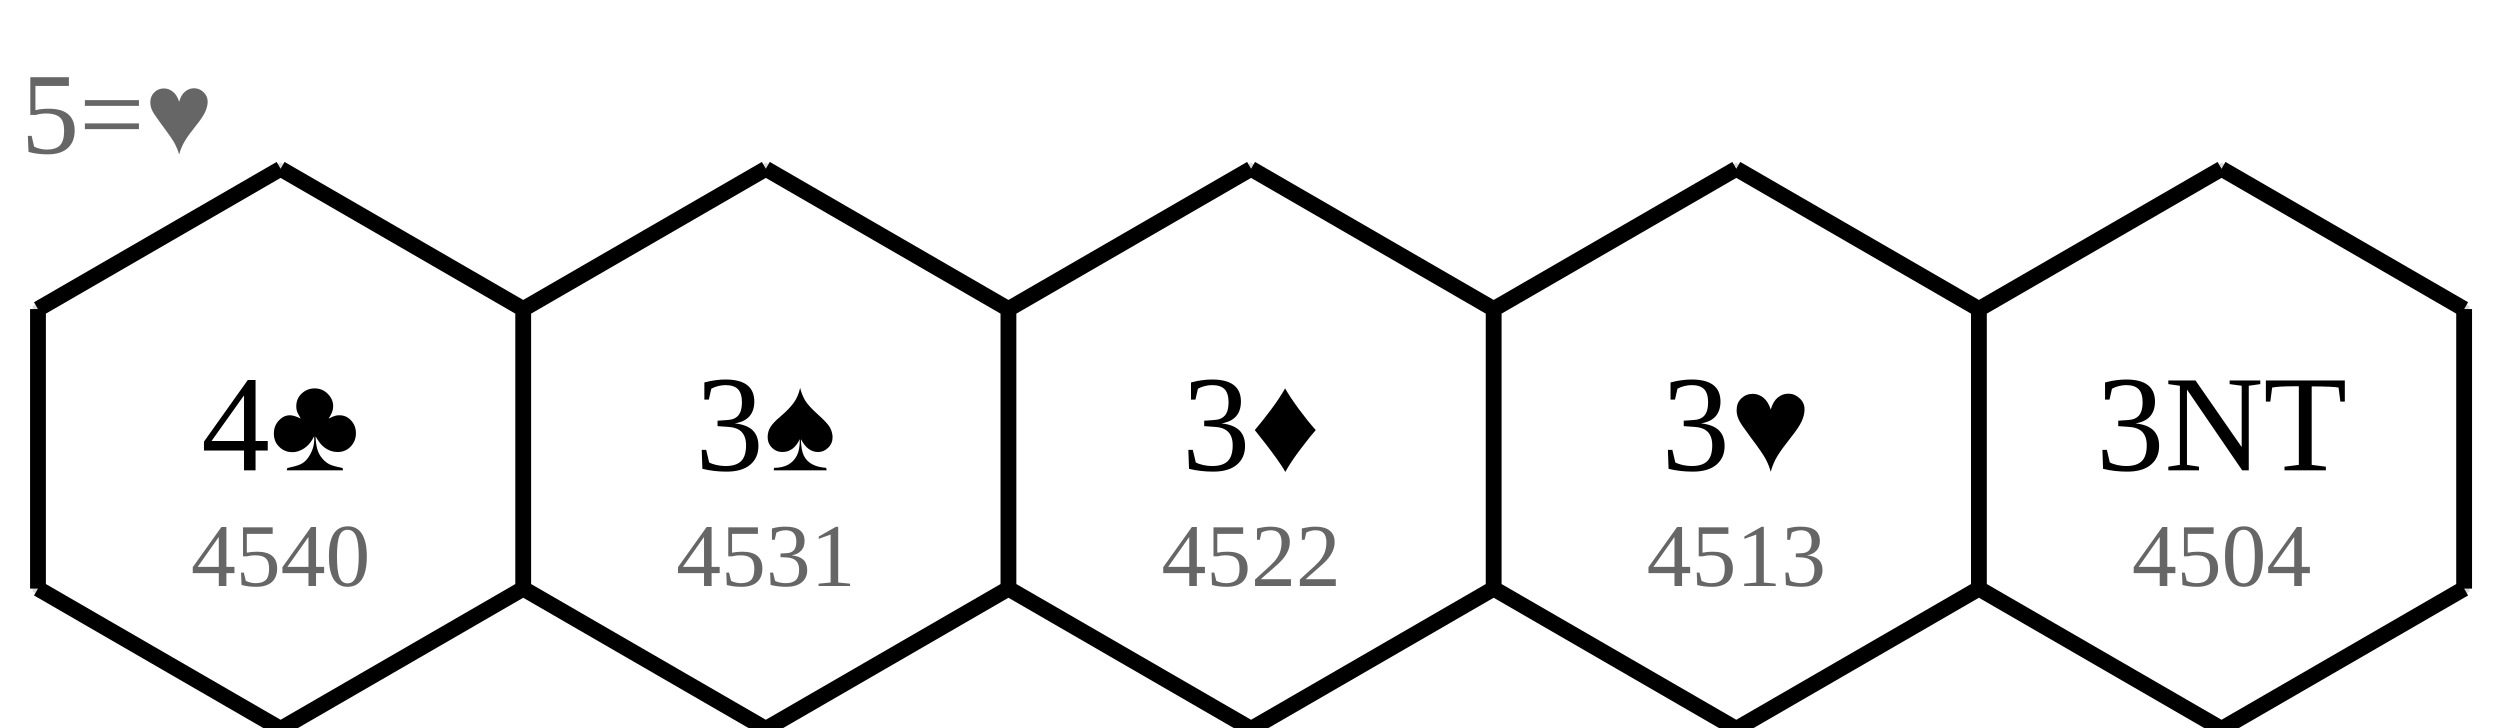
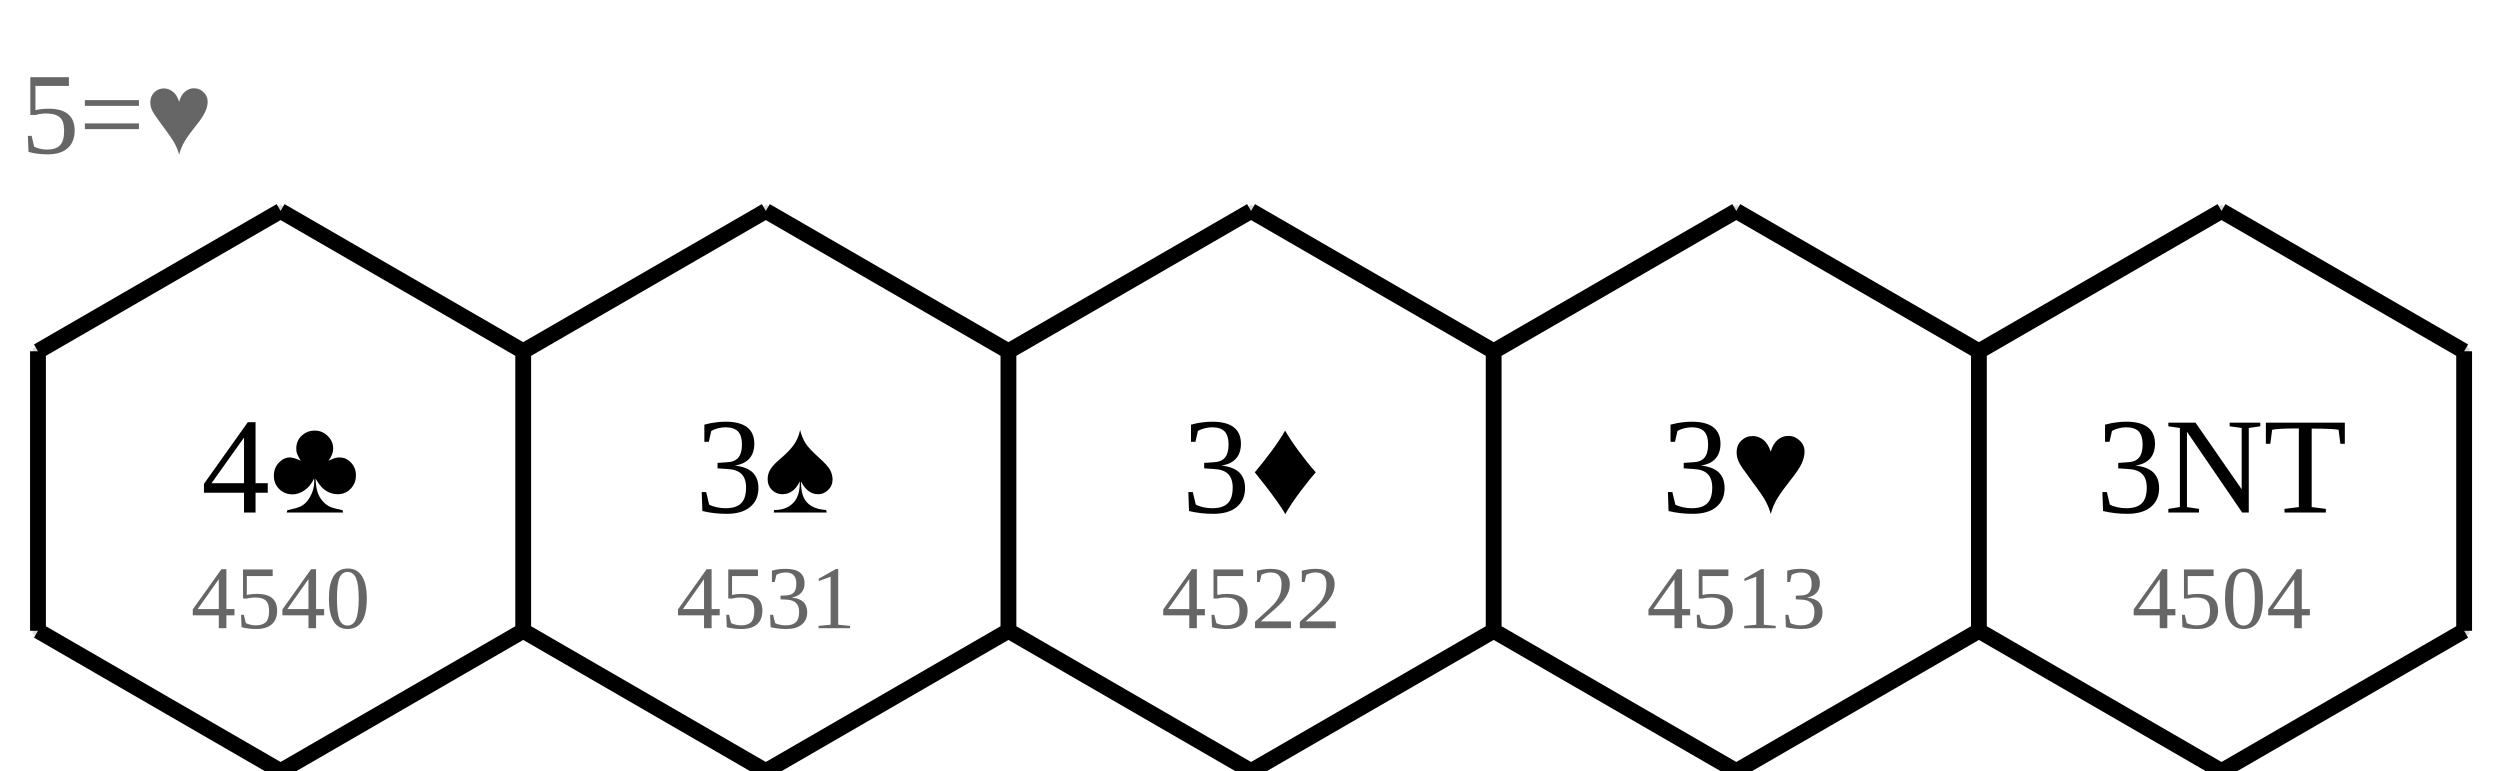
- <svg xmlns="http://www.w3.org/2000/svg" viewBox="0 0 237 69" style="display:block;margin:1em auto;width:100%;max-width:237px" fill="currentColor" font-size="13" text-anchor="middle" dominant-baseline="middle">
+ <svg xmlns="http://www.w3.org/2000/svg" viewBox="0 0 237 73" style="display:block;margin:1em auto;width:100%;max-width:237px" fill="currentColor" font-size="13" text-anchor="middle" dominant-baseline="middle">
  <defs>
    <pattern id="hatch" width="6" height="6" patternUnits="userSpaceOnUse" patternTransform="rotate(45)">
      <path d="M0 0v6" stroke="currentColor" stroke-opacity=".35" />
    </pattern>
  </defs>
  <g transform="translate(0.0,0.0)">
    <text x="2" y="12" font-size="11" opacity=".6" text-anchor="start">5=<tspan class="♥">♥</tspan>
    </text>
-     <path d="M233.6,29.3L210.6,16.0L187.6,29.3L187.6,55.8L210.6,69.1L233.6,55.8ZM187.6,29.3L164.6,16.0L141.6,29.3L141.6,55.8L164.6,69.1L187.6,55.8ZM141.6,29.3L118.6,16.0L95.6,29.3L95.6,55.8L118.6,69.1L141.6,55.8ZM95.6,29.3L72.6,16.0L49.6,29.3L49.6,55.8L72.6,69.1L95.6,55.8ZM49.6,29.3L26.6,16.0L3.6,29.3L3.6,55.8L26.6,69.1L49.6,55.8Z" fill="none" stroke="currentColor" stroke-opacity=".15" />
-     <path d="M233.6,55.8L233.6,29.3M233.6,29.3L210.6,16.0M210.6,16.0L187.6,29.3M187.6,29.3L187.6,55.8M187.6,55.8L210.6,69.1M210.6,69.1L233.6,55.8M187.6,55.8L187.6,29.3M187.6,29.3L164.6,16.0M164.6,16.0L141.6,29.3M141.6,29.3L141.6,55.8M141.6,55.8L164.6,69.1M164.6,69.1L187.6,55.8M141.6,55.8L141.6,29.3M141.6,29.3L118.6,16.0M118.6,16.0L95.6,29.3M95.6,29.3L95.6,55.8M95.6,55.8L118.6,69.1M118.6,69.1L141.6,55.8M95.6,55.8L95.6,29.3M95.6,29.3L72.6,16.0M72.6,16.0L49.6,29.3M49.6,29.3L49.6,55.8M49.6,55.8L72.6,69.1M72.6,69.1L95.6,55.8M49.6,55.8L49.6,29.3M49.6,29.3L26.6,16.0M26.6,16.0L3.6,29.3M3.6,29.3L3.6,55.8M3.6,55.8L26.6,69.1M26.6,69.1L49.6,55.8" fill="none" stroke="currentColor" stroke-width="1.5" />
-     <text x="210.6" y="41.6">3NT</text>
-     <text x="210.6" y="53.6" font-size="8.5" opacity=".6">4504</text>
-     <text x="164.6" y="41.6">3<tspan class="♥">♥</tspan>
+     <path d="M233.6,33.3L210.6,20.0L187.6,33.3L187.6,59.8L210.6,73.1L233.6,59.8ZM187.6,33.3L164.6,20.0L141.6,33.3L141.6,59.8L164.6,73.1L187.6,59.8ZM141.6,33.3L118.6,20.0L95.6,33.3L95.6,59.8L118.6,73.1L141.6,59.8ZM95.6,33.3L72.6,20.0L49.6,33.3L49.6,59.8L72.6,73.1L95.6,59.8ZM49.6,33.3L26.6,20.0L3.6,33.3L3.6,59.8L26.6,73.1L49.6,59.8Z" fill="none" stroke="currentColor" stroke-opacity=".15" />
+     <path d="M233.6,59.8L233.6,33.3M233.6,33.3L210.6,20.0M210.6,20.0L187.6,33.3M187.6,33.3L187.6,59.8M187.6,59.8L210.6,73.1M210.6,73.1L233.6,59.8M187.6,59.8L187.6,33.3M187.6,33.3L164.6,20.0M164.6,20.0L141.6,33.3M141.6,33.3L141.6,59.8M141.6,59.8L164.6,73.1M164.6,73.1L187.6,59.8M141.6,59.8L141.6,33.3M141.6,33.3L118.6,20.0M118.6,20.0L95.6,33.3M95.6,33.3L95.6,59.8M95.6,59.8L118.6,73.1M118.6,73.1L141.6,59.8M95.6,59.8L95.6,33.3M95.6,33.3L72.6,20.0M72.6,20.0L49.6,33.3M49.6,33.3L49.6,59.8M49.6,59.8L72.6,73.1M72.6,73.1L95.6,59.8M49.6,59.8L49.6,33.3M49.6,33.3L26.6,20.0M26.6,20.0L3.6,33.3M3.6,33.3L3.6,59.8M3.6,59.8L26.6,73.1M26.6,73.1L49.6,59.8" fill="none" stroke="currentColor" stroke-width="1.5" />
+     <text x="210.6" y="45.6">3NT</text>
+     <text x="210.6" y="57.6" font-size="8.5" opacity=".6">4504</text>
+     <text x="164.6" y="45.6">3<tspan class="♥">♥</tspan>
    </text>
-     <text x="164.6" y="53.6" font-size="8.5" opacity=".6">4513</text>
-     <text x="118.6" y="41.6">3<tspan class="♦">♦</tspan>
+     <text x="164.6" y="57.6" font-size="8.5" opacity=".6">4513</text>
+     <text x="118.6" y="45.6">3<tspan class="♦">♦</tspan>
    </text>
-     <text x="118.6" y="53.6" font-size="8.5" opacity=".6">4522</text>
-     <text x="72.6" y="41.6">3♠</text>
-     <text x="72.6" y="53.6" font-size="8.5" opacity=".6">4531</text>
-     <text x="26.6" y="41.6">4♣</text>
-     <text x="26.6" y="53.6" font-size="8.5" opacity=".6">4540</text>
+     <text x="118.6" y="57.6" font-size="8.5" opacity=".6">4522</text>
+     <text x="72.6" y="45.6">3♠</text>
+     <text x="72.6" y="57.6" font-size="8.5" opacity=".6">4531</text>
+     <text x="26.6" y="45.6">4♣</text>
+     <text x="26.6" y="57.6" font-size="8.5" opacity=".6">4540</text>
  </g>
</svg>
